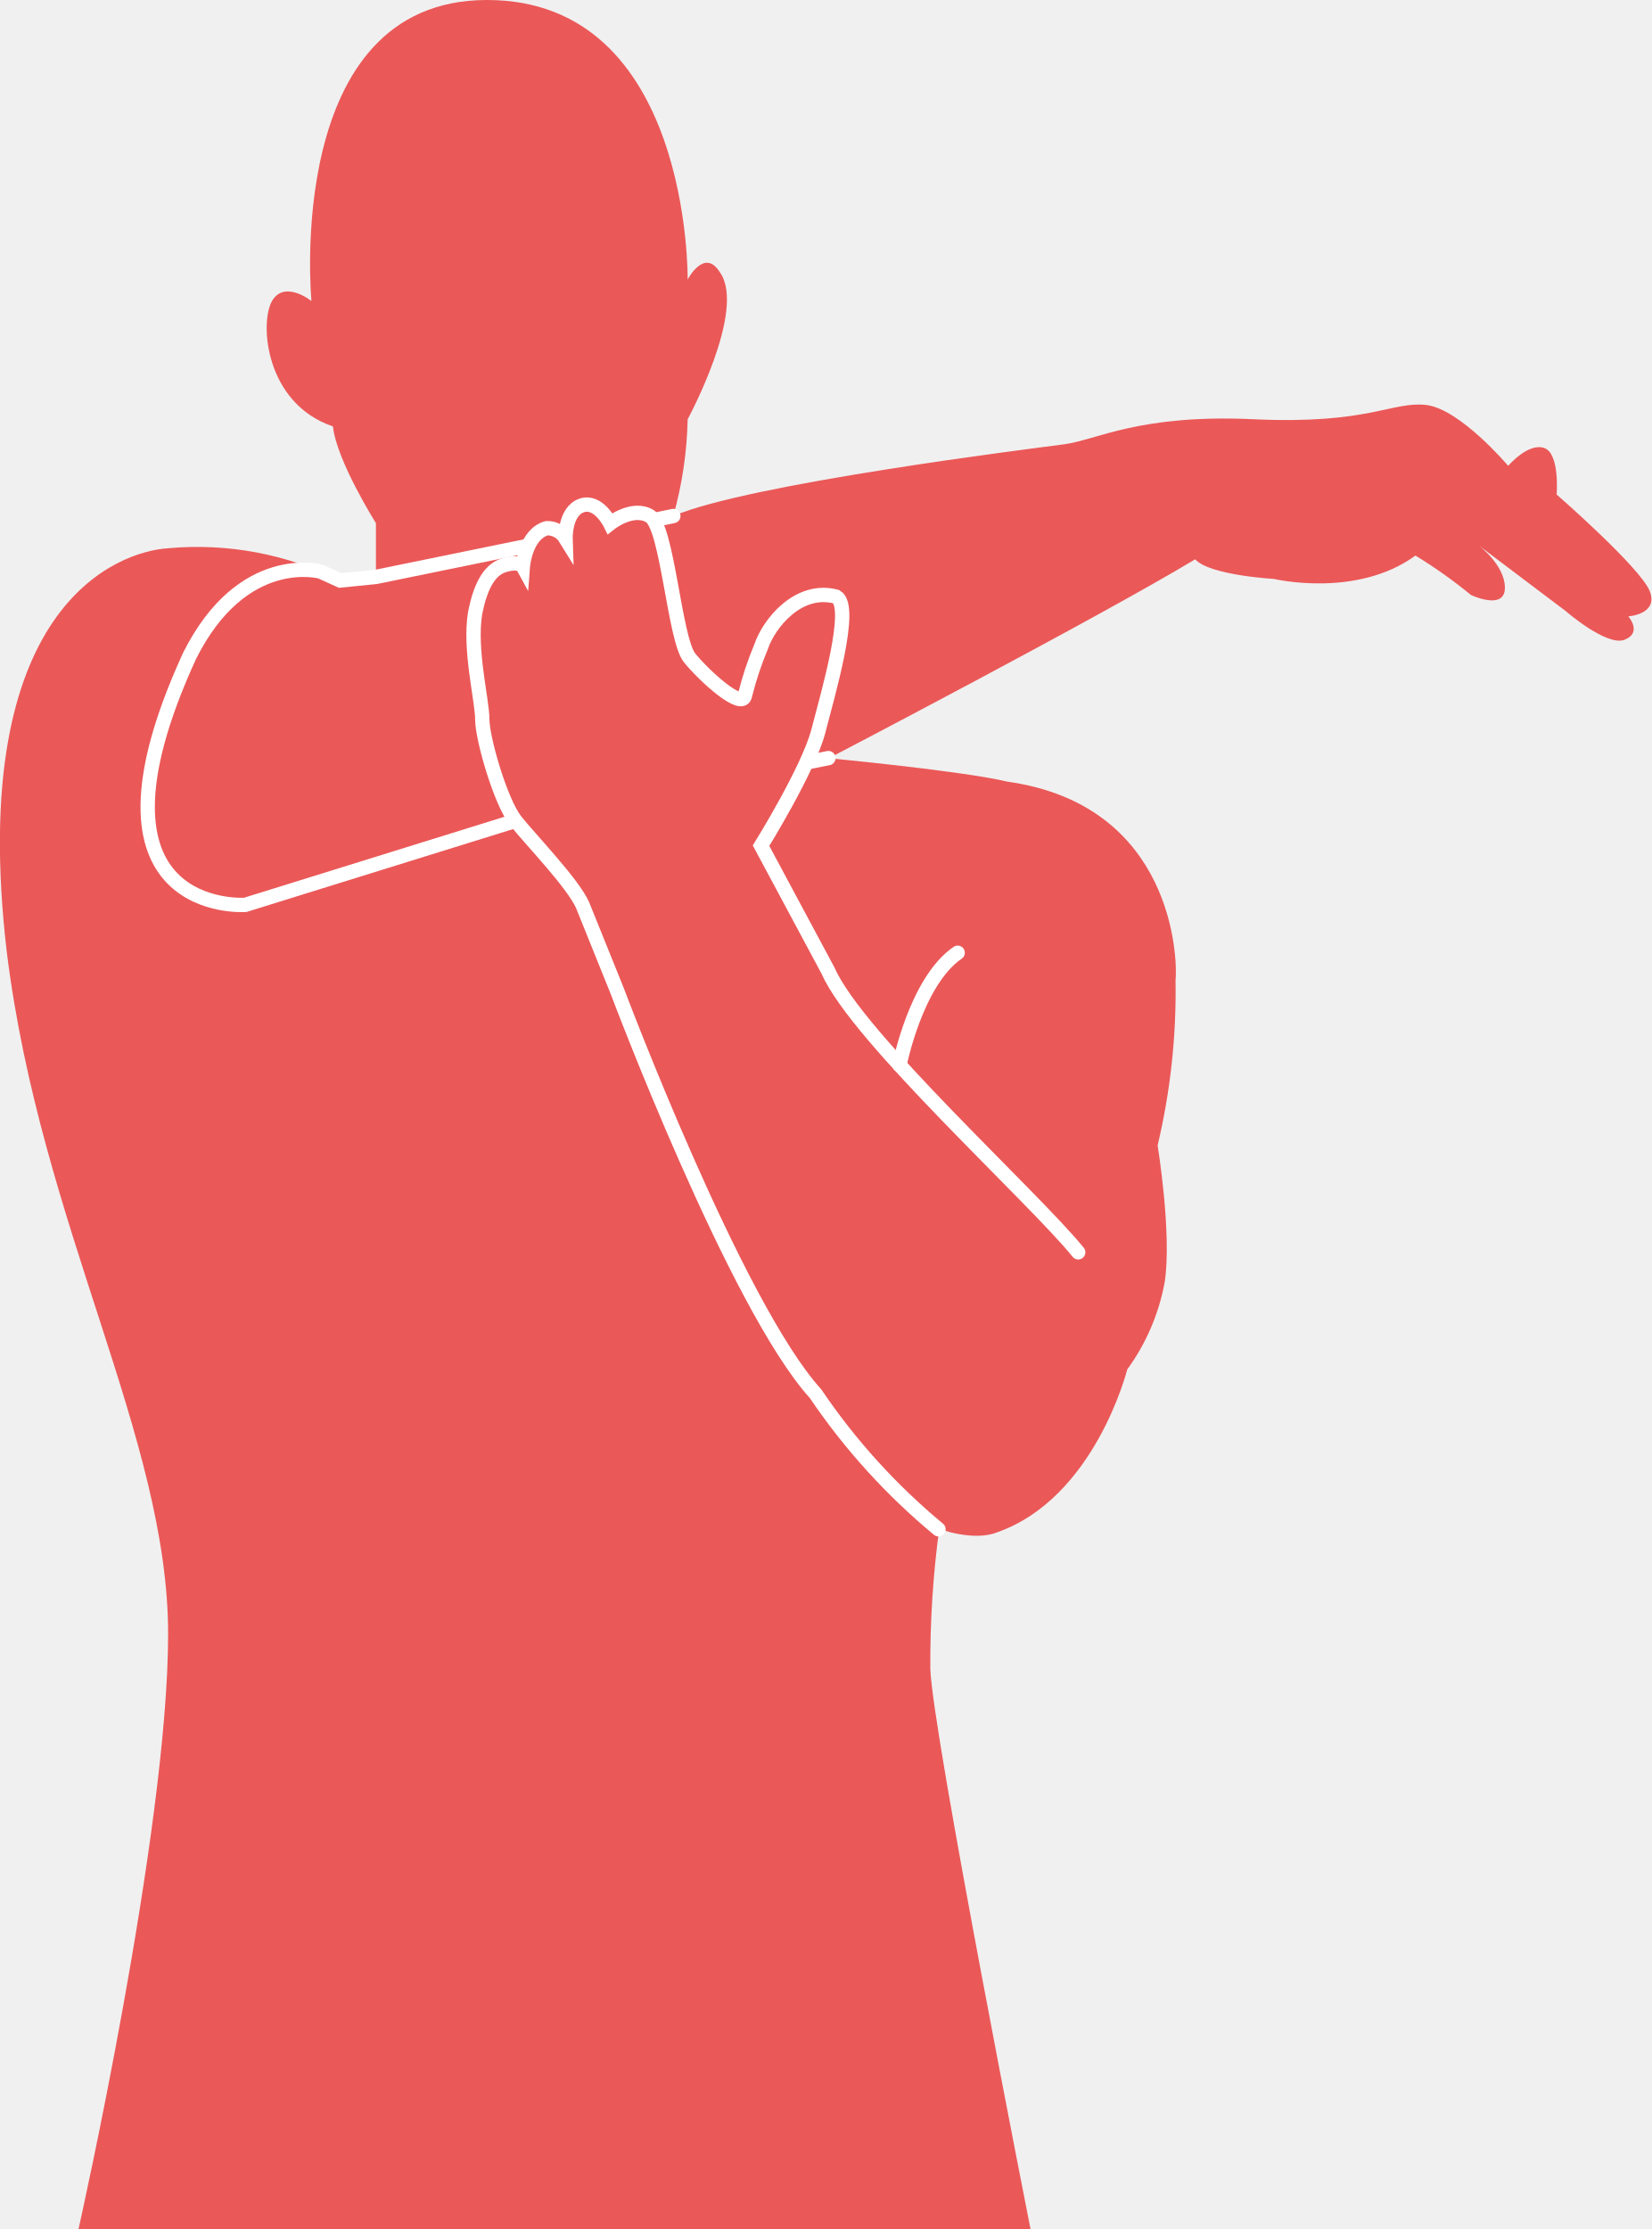
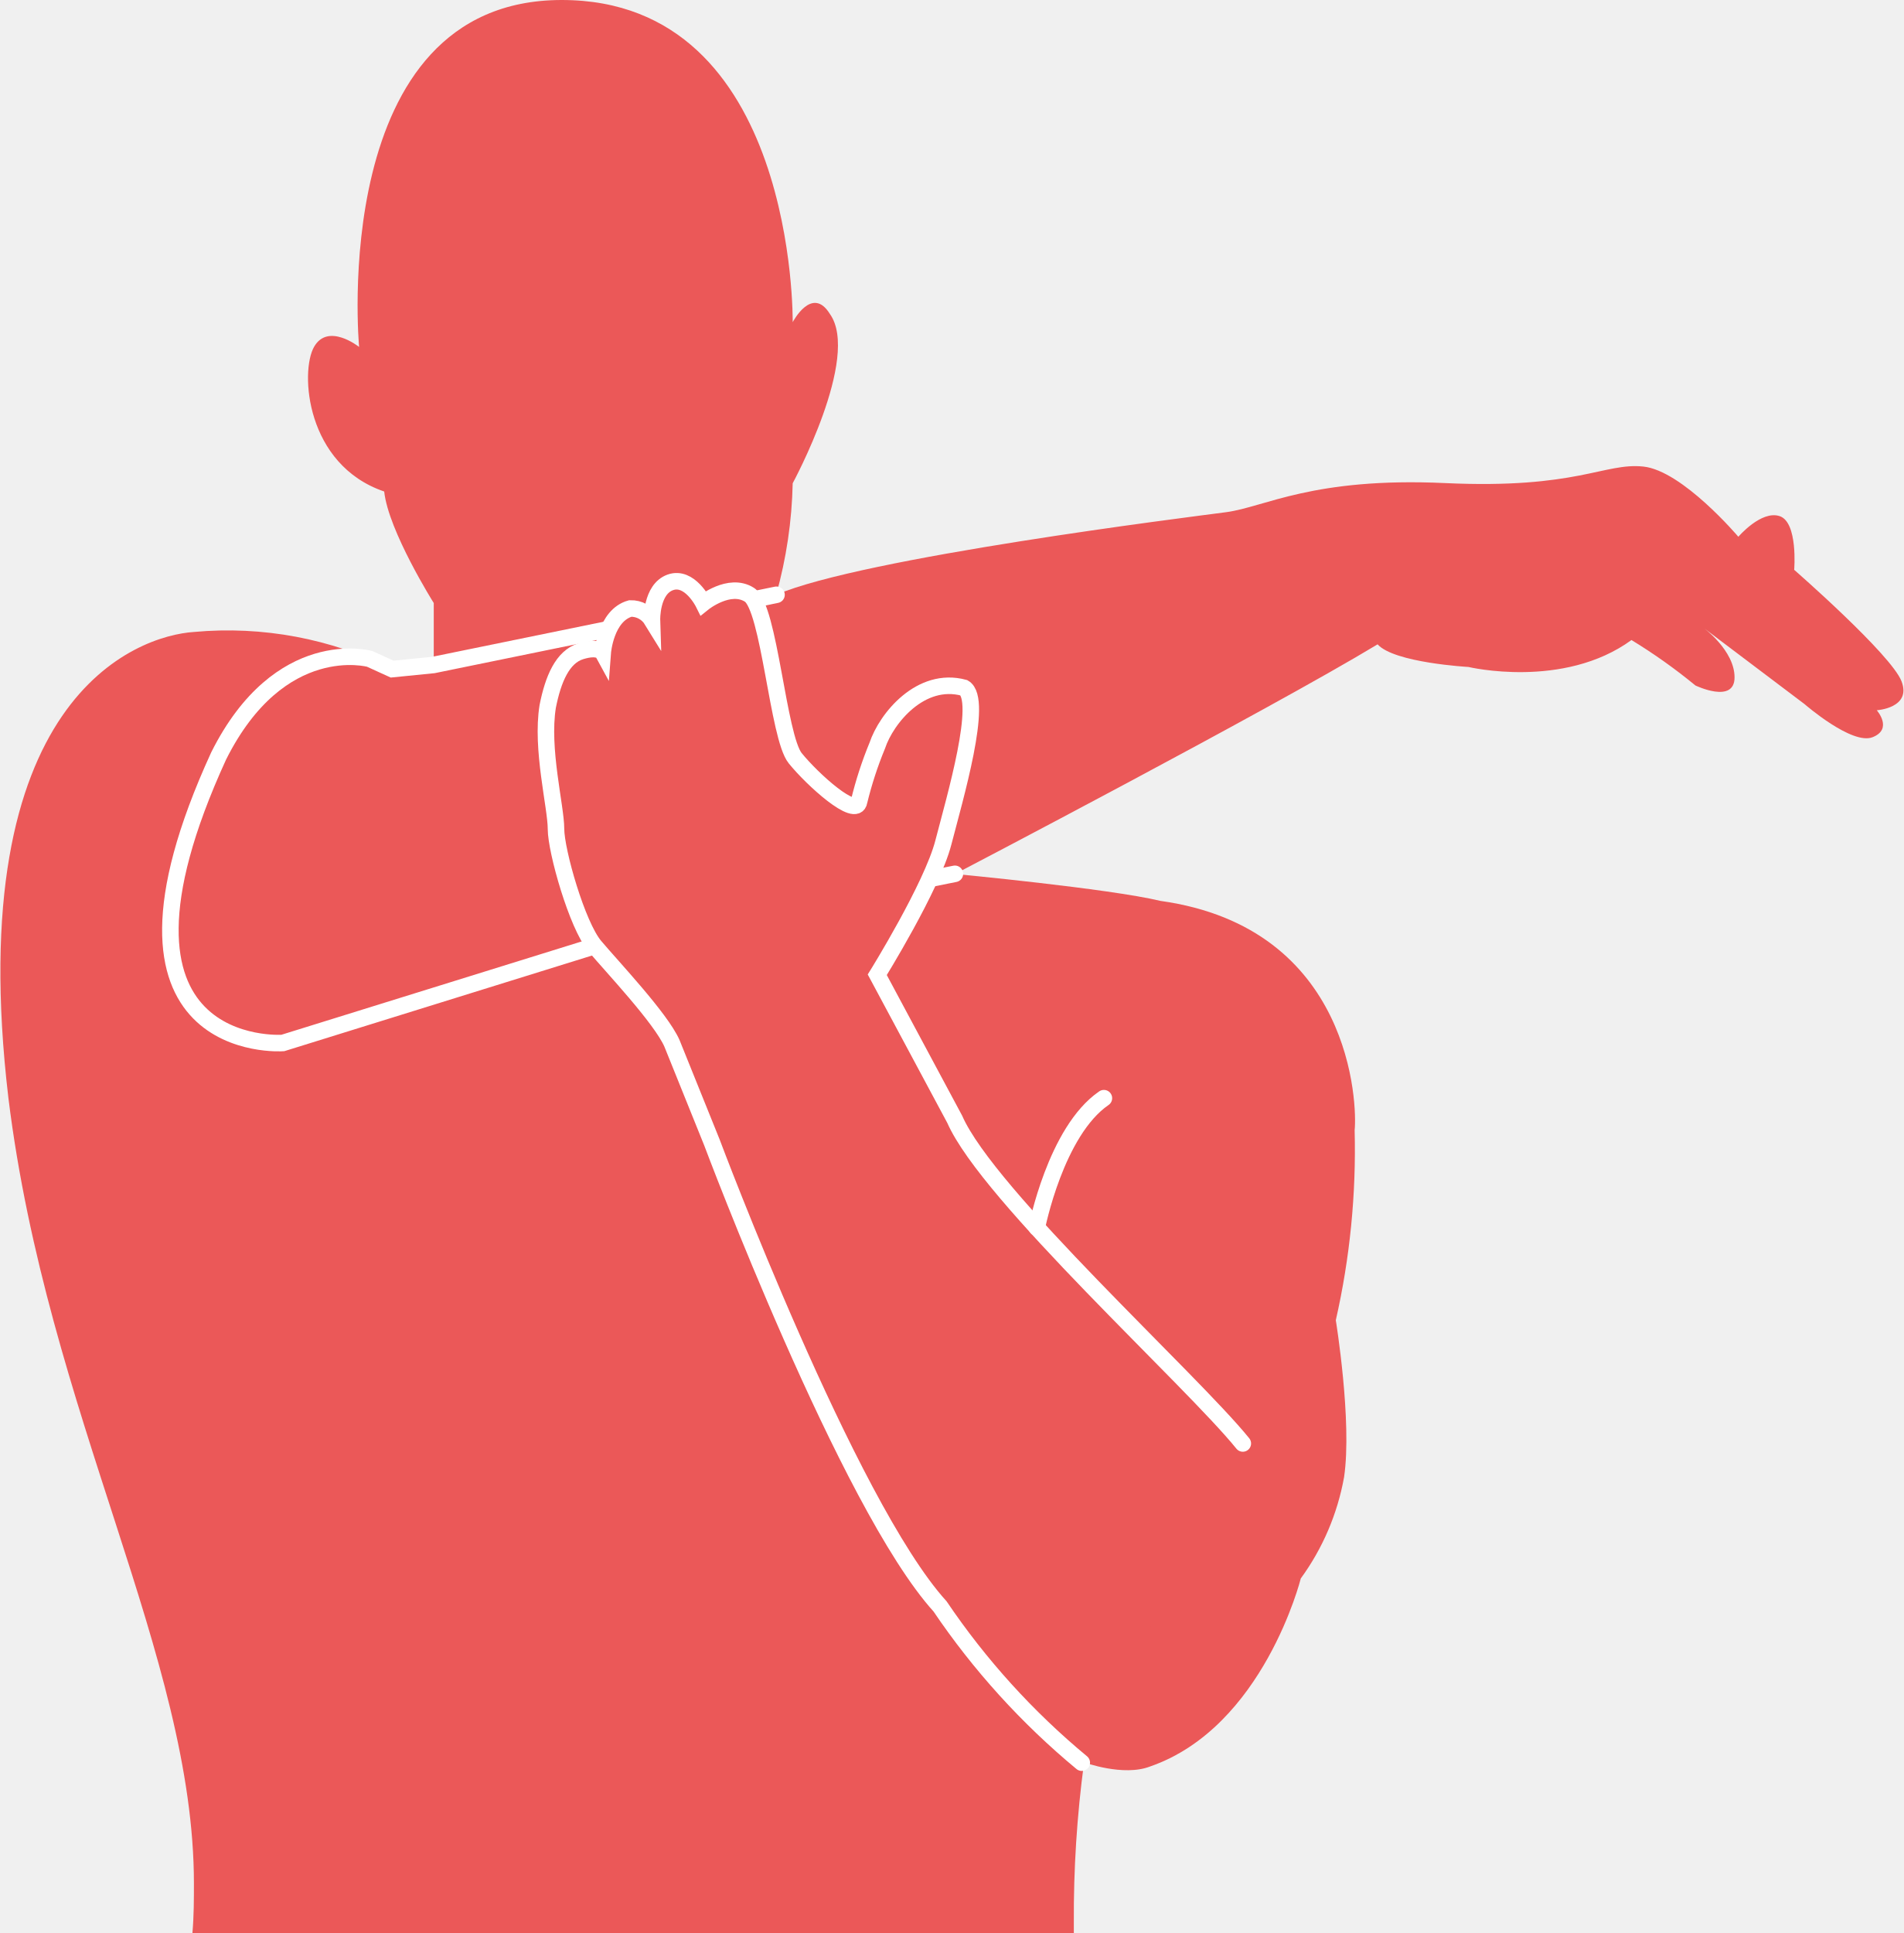
- <svg xmlns="http://www.w3.org/2000/svg" id="Layer_1" data-name="Layer 1" viewBox="0 0 115.23 155.51">
+ <svg xmlns="http://www.w3.org/2000/svg" id="Layer_1" data-name="Layer 1" viewBox="0 0 115.23 117">
  <defs>
    <style>.cls-1,.cls-3{fill:#eb5858;}.cls-2{fill:none;}.cls-2,.cls-3{stroke:#fff;stroke-linecap:round;stroke-miterlimit:10;}</style>
  </defs>
-   <path class="cls-1" d="M448.85,452.86s6.25-27.76,6.25-41.51-8.87-28.43-11.25-47.53c-2.87-24.22,7.75-28,11.25-28.22a22.38,22.38,0,0,1,12,2.25l2.5-.25v-3.75s-2.75-4.37-3-6.75c-4.75-1.62-5.12-7.25-4.25-8.75s2.75,0,2.75,0-2-21,12.25-21,14,19.5,14,19.5,1.17-2.25,2.25-.5c1.88,2.63-2.25,10.25-2.25,10.25a27.14,27.14,0,0,1-1,6.75c5.25-2.25,24.92-4.69,27.25-5s5.25-2.12,13.25-1.75,9.63-1.25,12-1,5.75,4.25,5.75,4.25,1.38-1.62,2.5-1.25.88,3.25.88,3.25,5.88,5.13,6.5,6.75-1.5,1.75-1.5,1.75,1,1.13-.25,1.63-4.12-2-4.12-2l-6.12-4.62s1.88,1.38,1.88,3-2.37.5-2.37.5a33.58,33.58,0,0,0-3.87-2.75c-4.12,3-9.87,1.63-9.87,1.63s-4.5-.25-5.5-1.37c-6.62,4-25.56,13.88-25.56,13.88s9.31.88,12.44,1.63c11.63,1.63,11.91,12.39,11.75,13.88a46.54,46.54,0,0,1-1.25,11.5s1,6.13.5,9.5a14.88,14.88,0,0,1-2.62,6.13s-2.25,9-9.12,11.38c-1.62.63-4-.25-4-.25a69.93,69.93,0,0,0-.62,9.75c.13,4.38,7,39.14,7,39.14Z" transform="translate(-443.37 -297.35)" />
-   <path class="cls-2" d="M490.35,333.35,469.6,337.6l-2.5.25-1.36-.62s-5.44-1.51-9.14,5.87c-8.37,18.25,3.88,17.38,3.88,17.38l18.88-5.87,21.81-4.37" transform="translate(-443.37 -297.35)" />
-   <path class="cls-3" d="M518.6,384.72c-3.11-3.85-15.42-15-17.44-19.62l-4.69-8.75s3.31-5.33,4-8,2.46-8.67,1.25-9.37c-2.62-.71-4.7,1.85-5.25,3.5a23.13,23.13,0,0,0-1.12,3.38c-.17,1.07-2.83-1.33-3.87-2.62s-1.54-9.12-2.75-9.87-2.79.5-2.79.5-.83-1.67-2-1.25-1.11,2.29-1.11,2.29a1.49,1.49,0,0,0-1.31-.71c-1.5.42-1.67,2.67-1.67,2.67s-.23-.42-1.33-.08-1.67,1.67-2,3.33c-.42,2.58.5,6.08.5,7.42s1.28,5.76,2.33,7.08,4,4.36,4.67,5.88l2.42,6s8.24,21.92,13.83,28.08a45,45,0,0,0,8.58,9.46" transform="translate(-443.37 -297.35)" />
-   <path class="cls-2" d="M510.19,363.82c-2.92,2-4.06,7.84-4.06,7.84" transform="translate(-443.37 -297.35)" />
+   <path class="cls-1" d="M11.73,114c0,.94,0,1.95-.09,3H65c0-.23,0-.43,0-.58a69.93,69.93,0,0,1,.62-9.75s2.38.88,4,.25c6.87-2.38,9.12-11.38,9.12-11.38a14.88,14.88,0,0,0,2.62-6.13c.5-3.37-.5-9.5-.5-9.5A46.54,46.54,0,0,0,82,68.41c.16-1.49-.12-12.25-11.75-13.88-3.13-.75-12.44-1.63-12.44-1.63S76.77,43,83.39,39c1,1.12,5.5,1.37,5.5,1.37s5.75,1.37,9.87-1.63a33.58,33.58,0,0,1,3.87,2.75S105,42.63,105,41s-1.88-3-1.88-3l6.12,4.62s2.87,2.5,4.12,2,.25-1.63.25-1.63,2.12-.13,1.5-1.75-6.5-6.75-6.5-6.75.24-2.88-.88-3.25-2.5,1.25-2.5,1.25-3.38-4-5.75-4.25-4,1.37-12,1S76.56,30.69,74.23,31s-22,2.75-27.25,5a27.14,27.14,0,0,0,1-6.75S52.11,21.63,50.23,19c-1.08-1.75-2.25.5-2.25.5S48.23,0,34,0,21.73,21,21.73,21,19.85,19.5,19,21s-.5,7.13,4.25,8.75c.25,2.38,3,6.75,3,6.75v3.75l-2.5.25a22.38,22.38,0,0,0-12-2.25c-3.5.22-14.12,4-11.25,28.22C2.86,85.57,11.73,100.25,11.73,114Z" transform="translate(0.01 0)" />
+   <path class="cls-2" d="M47,36,26.23,40.25l-2.5.25-1.36-.62s-5.44-1.51-9.14,5.87C4.86,64,17.11,63.13,17.11,63.13L36,57.26,57.8,52.89" transform="translate(0.01 0)" />
+   <path class="cls-3" d="M75.23,87.37c-3.11-3.85-15.42-15-17.44-19.62L53.1,59s3.31-5.33,4-8,2.46-8.67,1.25-9.37c-2.62-.71-4.7,1.85-5.25,3.5A23.13,23.13,0,0,0,52,48.51c-.17,1.07-2.83-1.33-3.87-2.62S46.57,36.77,45.36,36s-2.79.5-2.79.5-.83-1.67-2-1.25-1.11,2.29-1.11,2.29a1.49,1.49,0,0,0-1.31-.71c-1.5.42-1.67,2.67-1.67,2.67s-.23-.42-1.33-.08-1.67,1.67-2,3.33c-.42,2.58.5,6.08.5,7.42S34.93,56,36,57.27s4,4.36,4.67,5.88l2.42,6S51.31,91.07,56.9,97.23a45,45,0,0,0,8.58,9.46" transform="translate(0.01 0)" />
+   <path class="cls-2" d="M66.82,66.47c-2.92,2-4.06,7.84-4.06,7.84" transform="translate(0.01 0)" />
</svg>
